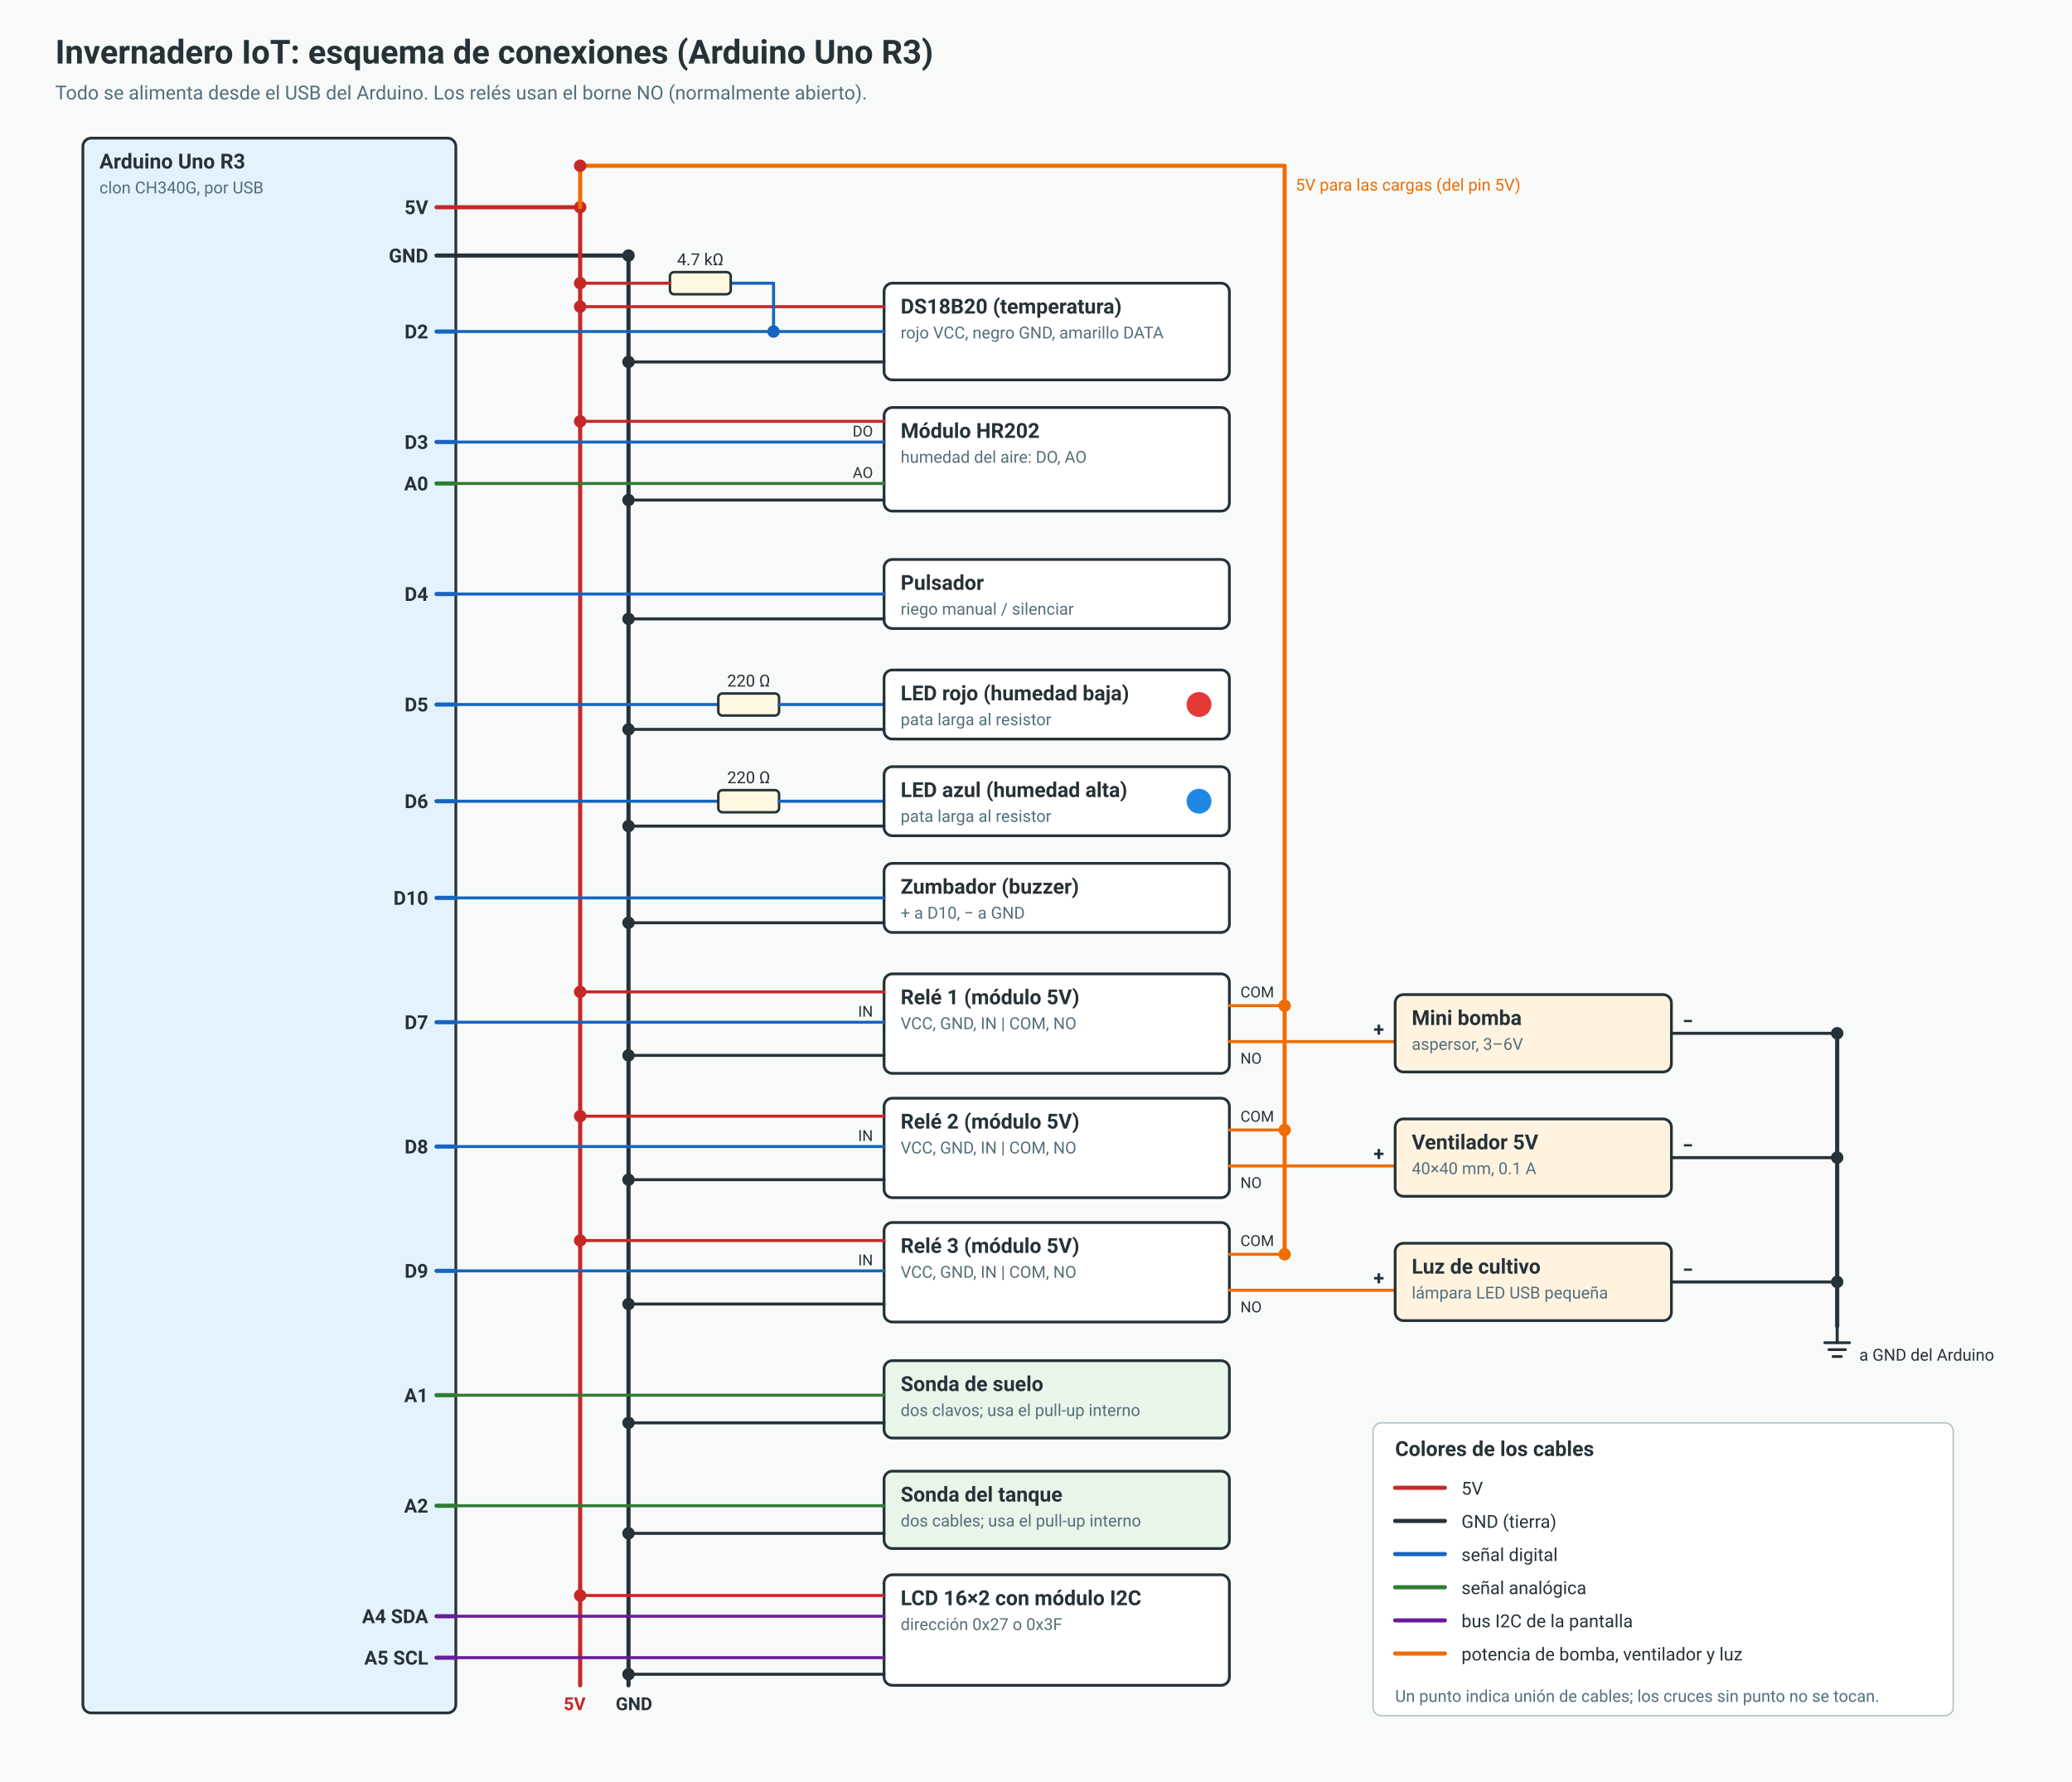
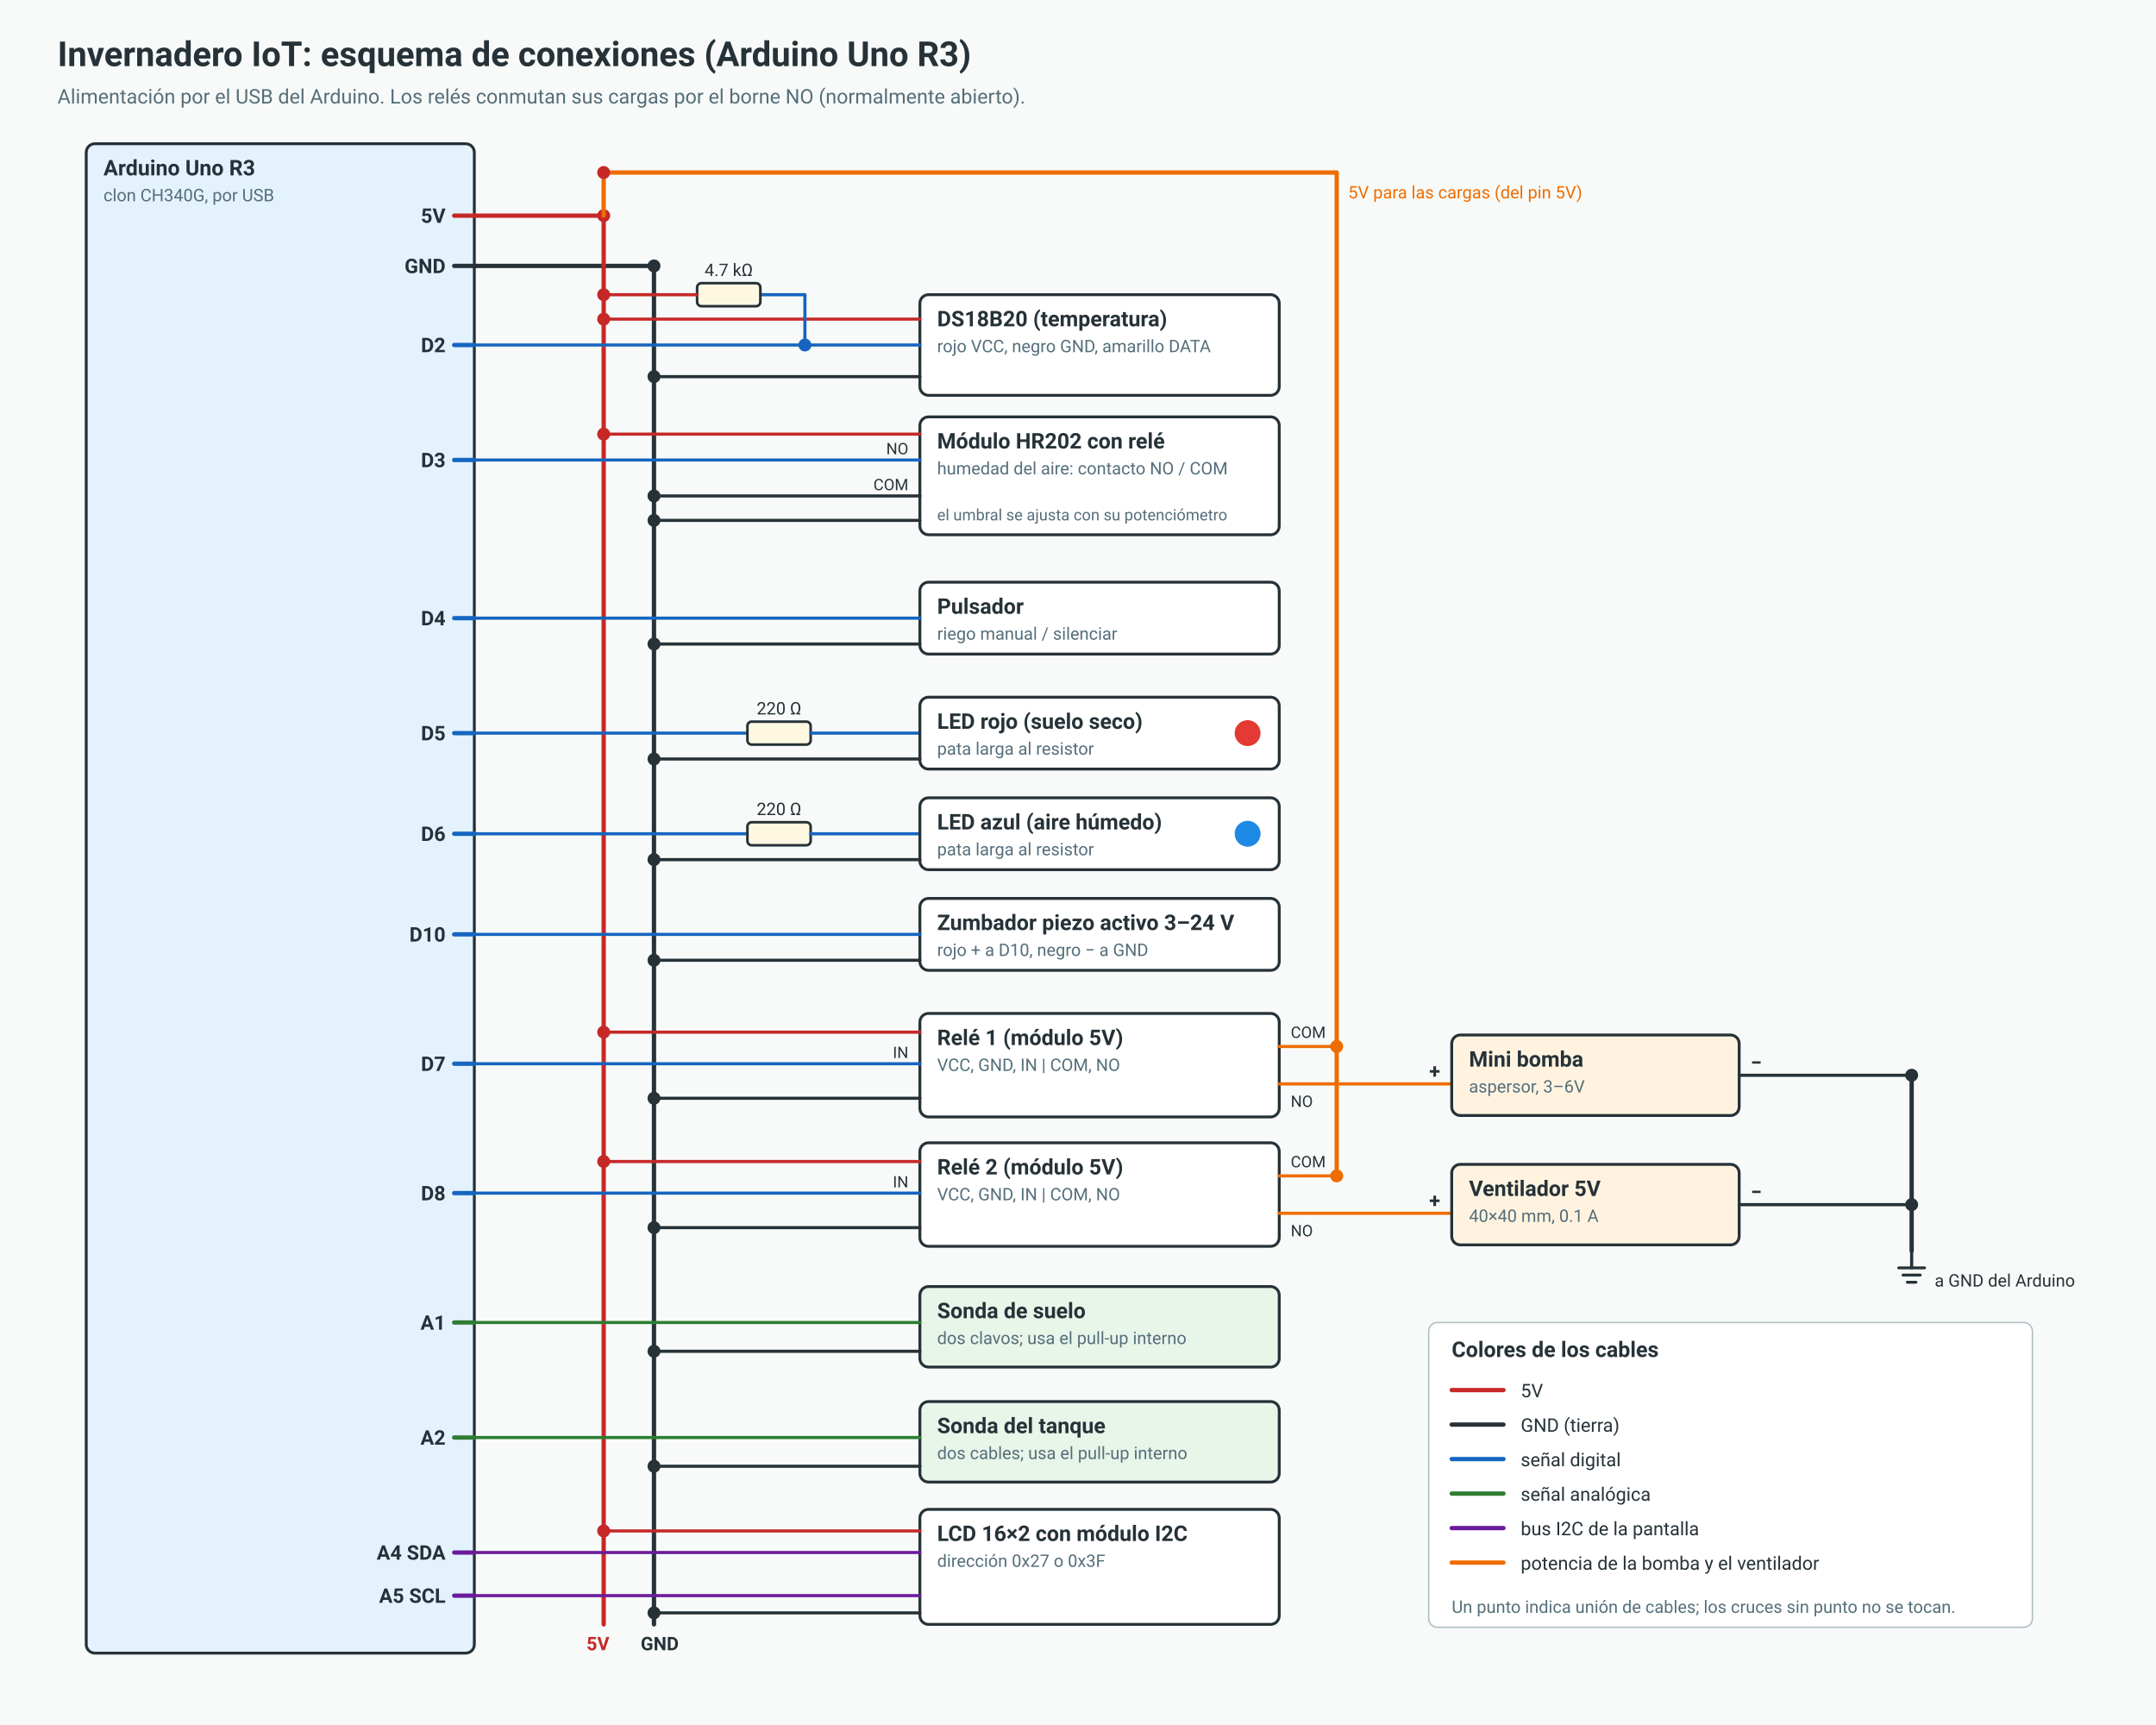
- <svg xmlns="http://www.w3.org/2000/svg" viewBox="0 0 1500 1290" width="1500" height="1290">
-   <rect width="1500" height="1290" fill="#F7FAF8" />
+ <svg xmlns="http://www.w3.org/2000/svg" viewBox="0 0 1500 1200" width="1500" height="1200">
+   <rect width="1500" height="1200" fill="#F7FAF8" />
  <text x="40" y="46" font-size="24" font-weight="700" text-anchor="start" fill="#263238" font-family="Segoe UI, Roboto, Arial, sans-serif">Invernadero IoT: esquema de conexiones (Arduino Uno R3)</text>
-   <text x="40" y="72" font-size="14" font-weight="normal" text-anchor="start" fill="#546E7A" font-family="Segoe UI, Roboto, Arial, sans-serif">Todo se alimenta desde el USB del Arduino. Los relés usan el borne NO (normalmente abierto).</text>
-   <rect x="60" y="100" width="270" height="1140" rx="6" fill="#E3F2FD" stroke="#263238" stroke-width="2" />
+   <text x="40" y="72" font-size="14" font-weight="normal" text-anchor="start" fill="#546E7A" font-family="Segoe UI, Roboto, Arial, sans-serif">Alimentación por el USB del Arduino. Los relés conmutan sus cargas por el borne NO (normalmente abierto).</text>
+   <rect x="60" y="100" width="270" height="1050" rx="6" fill="#E3F2FD" stroke="#263238" stroke-width="2" />
  <text x="72" y="122" font-size="15" font-weight="600" text-anchor="start" fill="#263238" font-family="Segoe UI, Roboto, Arial, sans-serif">Arduino Uno R3</text>
  <text x="72" y="140" font-size="12" font-weight="normal" text-anchor="start" fill="#546E7A" font-family="Segoe UI, Roboto, Arial, sans-serif">clon CH340G, por USB</text>
  <line x1="316" y1="150" x2="330" y2="150" stroke="#C62828" stroke-width="3" stroke-linecap="round" />
  <text x="310" y="155" font-size="14" font-weight="600" text-anchor="end" fill="#263238" font-family="Segoe UI, Roboto, Arial, sans-serif">5V</text>
  <line x1="316" y1="185" x2="330" y2="185" stroke="#263238" stroke-width="3" stroke-linecap="round" />
  <text x="310" y="190" font-size="14" font-weight="600" text-anchor="end" fill="#263238" font-family="Segoe UI, Roboto, Arial, sans-serif">GND</text>
  <line x1="316" y1="240" x2="330" y2="240" stroke="#1565C0" stroke-width="3" stroke-linecap="round" />
  <text x="310" y="245" font-size="14" font-weight="600" text-anchor="end" fill="#263238" font-family="Segoe UI, Roboto, Arial, sans-serif">D2</text>
  <line x1="316" y1="320" x2="330" y2="320" stroke="#1565C0" stroke-width="3" stroke-linecap="round" />
  <text x="310" y="325" font-size="14" font-weight="600" text-anchor="end" fill="#263238" font-family="Segoe UI, Roboto, Arial, sans-serif">D3</text>
-   <line x1="316" y1="350" x2="330" y2="350" stroke="#2E7D32" stroke-width="3" stroke-linecap="round" />
-   <text x="310" y="355" font-size="14" font-weight="600" text-anchor="end" fill="#263238" font-family="Segoe UI, Roboto, Arial, sans-serif">A0</text>
  <line x1="316" y1="430" x2="330" y2="430" stroke="#1565C0" stroke-width="3" stroke-linecap="round" />
  <text x="310" y="435" font-size="14" font-weight="600" text-anchor="end" fill="#263238" font-family="Segoe UI, Roboto, Arial, sans-serif">D4</text>
  <line x1="316" y1="510" x2="330" y2="510" stroke="#1565C0" stroke-width="3" stroke-linecap="round" />
  <text x="310" y="515" font-size="14" font-weight="600" text-anchor="end" fill="#263238" font-family="Segoe UI, Roboto, Arial, sans-serif">D5</text>
  <line x1="316" y1="580" x2="330" y2="580" stroke="#1565C0" stroke-width="3" stroke-linecap="round" />
  <text x="310" y="585" font-size="14" font-weight="600" text-anchor="end" fill="#263238" font-family="Segoe UI, Roboto, Arial, sans-serif">D6</text>
  <line x1="316" y1="650" x2="330" y2="650" stroke="#1565C0" stroke-width="3" stroke-linecap="round" />
  <text x="310" y="655" font-size="14" font-weight="600" text-anchor="end" fill="#263238" font-family="Segoe UI, Roboto, Arial, sans-serif">D10</text>
  <line x1="316" y1="740" x2="330" y2="740" stroke="#1565C0" stroke-width="3" stroke-linecap="round" />
  <text x="310" y="745" font-size="14" font-weight="600" text-anchor="end" fill="#263238" font-family="Segoe UI, Roboto, Arial, sans-serif">D7</text>
  <line x1="316" y1="830" x2="330" y2="830" stroke="#1565C0" stroke-width="3" stroke-linecap="round" />
  <text x="310" y="835" font-size="14" font-weight="600" text-anchor="end" fill="#263238" font-family="Segoe UI, Roboto, Arial, sans-serif">D8</text>
-   <line x1="316" y1="920" x2="330" y2="920" stroke="#1565C0" stroke-width="3" stroke-linecap="round" />
-   <text x="310" y="925" font-size="14" font-weight="600" text-anchor="end" fill="#263238" font-family="Segoe UI, Roboto, Arial, sans-serif">D9</text>
-   <line x1="316" y1="1010" x2="330" y2="1010" stroke="#2E7D32" stroke-width="3" stroke-linecap="round" />
-   <text x="310" y="1015" font-size="14" font-weight="600" text-anchor="end" fill="#263238" font-family="Segoe UI, Roboto, Arial, sans-serif">A1</text>
-   <line x1="316" y1="1090" x2="330" y2="1090" stroke="#2E7D32" stroke-width="3" stroke-linecap="round" />
-   <text x="310" y="1095" font-size="14" font-weight="600" text-anchor="end" fill="#263238" font-family="Segoe UI, Roboto, Arial, sans-serif">A2</text>
-   <line x1="316" y1="1170" x2="330" y2="1170" stroke="#6A1B9A" stroke-width="3" stroke-linecap="round" />
-   <text x="310" y="1175" font-size="14" font-weight="600" text-anchor="end" fill="#263238" font-family="Segoe UI, Roboto, Arial, sans-serif">A4 SDA</text>
-   <line x1="316" y1="1200" x2="330" y2="1200" stroke="#6A1B9A" stroke-width="3" stroke-linecap="round" />
-   <text x="310" y="1205" font-size="14" font-weight="600" text-anchor="end" fill="#263238" font-family="Segoe UI, Roboto, Arial, sans-serif">A5 SCL</text>
+   <line x1="316" y1="920" x2="330" y2="920" stroke="#2E7D32" stroke-width="3" stroke-linecap="round" />
+   <text x="310" y="925" font-size="14" font-weight="600" text-anchor="end" fill="#263238" font-family="Segoe UI, Roboto, Arial, sans-serif">A1</text>
+   <line x1="316" y1="1000" x2="330" y2="1000" stroke="#2E7D32" stroke-width="3" stroke-linecap="round" />
+   <text x="310" y="1005" font-size="14" font-weight="600" text-anchor="end" fill="#263238" font-family="Segoe UI, Roboto, Arial, sans-serif">A2</text>
+   <line x1="316" y1="1080" x2="330" y2="1080" stroke="#6A1B9A" stroke-width="3" stroke-linecap="round" />
+   <text x="310" y="1085" font-size="14" font-weight="600" text-anchor="end" fill="#263238" font-family="Segoe UI, Roboto, Arial, sans-serif">A4 SDA</text>
+   <line x1="316" y1="1110" x2="330" y2="1110" stroke="#6A1B9A" stroke-width="3" stroke-linecap="round" />
+   <text x="310" y="1115" font-size="14" font-weight="600" text-anchor="end" fill="#263238" font-family="Segoe UI, Roboto, Arial, sans-serif">A5 SCL</text>
  <line x1="330" y1="150" x2="420" y2="150" stroke="#C62828" stroke-width="3" stroke-linecap="round" />
  <circle cx="420" cy="150" r="4.5" fill="#C62828" />
  <line x1="330" y1="185" x2="455" y2="185" stroke="#263238" stroke-width="3" stroke-linecap="round" />
  <circle cx="455" cy="185" r="4.5" fill="#263238" />
-   <line x1="420" y1="150" x2="420" y2="1220" stroke="#C62828" stroke-width="3" stroke-linecap="round" />
-   <line x1="455" y1="185" x2="455" y2="1220" stroke="#263238" stroke-width="3" stroke-linecap="round" />
-   <text x="416" y="1238" font-size="13" font-weight="600" text-anchor="middle" fill="#C62828" font-family="Segoe UI, Roboto, Arial, sans-serif">5V</text>
-   <text x="459" y="1238" font-size="13" font-weight="600" text-anchor="middle" fill="#263238" font-family="Segoe UI, Roboto, Arial, sans-serif">GND</text>
+   <line x1="420" y1="150" x2="420" y2="1130" stroke="#C62828" stroke-width="3" stroke-linecap="round" />
+   <line x1="455" y1="185" x2="455" y2="1130" stroke="#263238" stroke-width="3" stroke-linecap="round" />
+   <text x="416" y="1148" font-size="13" font-weight="600" text-anchor="middle" fill="#C62828" font-family="Segoe UI, Roboto, Arial, sans-serif">5V</text>
+   <text x="459" y="1148" font-size="13" font-weight="600" text-anchor="middle" fill="#263238" font-family="Segoe UI, Roboto, Arial, sans-serif">GND</text>
  <rect x="640" y="205" width="250" height="70" rx="6" fill="#FFFFFF" stroke="#263238" stroke-width="2" />
  <text x="652" y="227" font-size="15" font-weight="600" text-anchor="start" fill="#263238" font-family="Segoe UI, Roboto, Arial, sans-serif">DS18B20 (temperatura)</text>
  <text x="652" y="245" font-size="12" font-weight="normal" text-anchor="start" fill="#546E7A" font-family="Segoe UI, Roboto, Arial, sans-serif">rojo VCC, negro GND, amarillo DATA</text>
  <line x1="420" y1="222" x2="640" y2="222" stroke="#C62828" stroke-width="2.2" stroke-linecap="round" />
  <circle cx="420" cy="222" r="4.5" fill="#C62828" />
  <line x1="455" y1="262" x2="640" y2="262" stroke="#263238" stroke-width="2.2" stroke-linecap="round" />
  <circle cx="455" cy="262" r="4.5" fill="#263238" />
  <line x1="330" y1="240" x2="640" y2="240" stroke="#1565C0" stroke-width="2.2" stroke-linecap="round" />
  <circle cx="560" cy="240" r="4.5" fill="#1565C0" />
  <path d="M560 240 L560 205 L530 205" fill="none" stroke="#1565C0" stroke-width="2.2" stroke-linejoin="round" stroke-linecap="round" />
  <rect x="485" y="197" width="44" height="16" rx="3" fill="#FFF8E1" stroke="#263238" stroke-width="1.8" />
  <text x="507" y="192" font-size="12" font-weight="normal" text-anchor="middle" fill="#263238" font-family="Segoe UI, Roboto, Arial, sans-serif">4.7 kΩ</text>
  <path d="M485 205 L420 205" fill="none" stroke="#C62828" stroke-width="2.2" stroke-linejoin="round" stroke-linecap="round" />
  <circle cx="420" cy="205" r="4.5" fill="#C62828" />
-   <rect x="640" y="295" width="250" height="75" rx="6" fill="#FFFFFF" stroke="#263238" stroke-width="2" />
-   <text x="652" y="317" font-size="15" font-weight="600" text-anchor="start" fill="#263238" font-family="Segoe UI, Roboto, Arial, sans-serif">Módulo HR202</text>
-   <text x="652" y="335" font-size="12" font-weight="normal" text-anchor="start" fill="#546E7A" font-family="Segoe UI, Roboto, Arial, sans-serif">humedad del aire: DO, AO</text>
-   <line x1="420" y1="305" x2="640" y2="305" stroke="#C62828" stroke-width="2.2" stroke-linecap="round" />
-   <circle cx="420" cy="305" r="4.5" fill="#C62828" />
+   <rect x="640" y="290" width="250" height="82" rx="6" fill="#FFFFFF" stroke="#263238" stroke-width="2" />
+   <text x="652" y="312" font-size="15" font-weight="600" text-anchor="start" fill="#263238" font-family="Segoe UI, Roboto, Arial, sans-serif">Módulo HR202 con relé</text>
+   <text x="652" y="330" font-size="12" font-weight="normal" text-anchor="start" fill="#546E7A" font-family="Segoe UI, Roboto, Arial, sans-serif">humedad del aire: contacto NO / COM</text>
+   <line x1="420" y1="302" x2="640" y2="302" stroke="#C62828" stroke-width="2.2" stroke-linecap="round" />
+   <circle cx="420" cy="302" r="4.5" fill="#C62828" />
  <line x1="455" y1="362" x2="640" y2="362" stroke="#263238" stroke-width="2.2" stroke-linecap="round" />
  <circle cx="455" cy="362" r="4.5" fill="#263238" />
  <line x1="330" y1="320" x2="640" y2="320" stroke="#1565C0" stroke-width="2.2" stroke-linecap="round" />
-   <line x1="330" y1="350" x2="640" y2="350" stroke="#2E7D32" stroke-width="2.2" stroke-linecap="round" />
-   <text x="632" y="316" font-size="11" font-weight="normal" text-anchor="end" fill="#263238" font-family="Segoe UI, Roboto, Arial, sans-serif">DO</text>
-   <text x="632" y="346" font-size="11" font-weight="normal" text-anchor="end" fill="#263238" font-family="Segoe UI, Roboto, Arial, sans-serif">AO</text>
+   <text x="632" y="316" font-size="11" font-weight="normal" text-anchor="end" fill="#263238" font-family="Segoe UI, Roboto, Arial, sans-serif">NO</text>
+   <line x1="455" y1="345" x2="640" y2="345" stroke="#263238" stroke-width="2.2" stroke-linecap="round" />
+   <circle cx="455" cy="345" r="4.5" fill="#263238" />
+   <text x="632" y="341" font-size="11" font-weight="normal" text-anchor="end" fill="#263238" font-family="Segoe UI, Roboto, Arial, sans-serif">COM</text>
+   <text x="652" y="362" font-size="11" font-weight="normal" text-anchor="start" fill="#546E7A" font-family="Segoe UI, Roboto, Arial, sans-serif">el umbral se ajusta con su potenciómetro</text>
  <rect x="640" y="405" width="250" height="50" rx="6" fill="#FFFFFF" stroke="#263238" stroke-width="2" />
  <text x="652" y="427" font-size="15" font-weight="600" text-anchor="start" fill="#263238" font-family="Segoe UI, Roboto, Arial, sans-serif">Pulsador</text>
  <text x="652" y="445" font-size="12" font-weight="normal" text-anchor="start" fill="#546E7A" font-family="Segoe UI, Roboto, Arial, sans-serif">riego manual / silenciar</text>
  <line x1="330" y1="430" x2="640" y2="430" stroke="#1565C0" stroke-width="2.2" stroke-linecap="round" />
  <line x1="455" y1="448" x2="640" y2="448" stroke="#263238" stroke-width="2.2" stroke-linecap="round" />
  <circle cx="455" cy="448" r="4.5" fill="#263238" />
  <line x1="330" y1="510" x2="520" y2="510" stroke="#1565C0" stroke-width="2.2" stroke-linecap="round" />
  <rect x="520" y="502" width="44" height="16" rx="3" fill="#FFF8E1" stroke="#263238" stroke-width="1.8" />
  <text x="542" y="497" font-size="12" font-weight="normal" text-anchor="middle" fill="#263238" font-family="Segoe UI, Roboto, Arial, sans-serif">220 Ω</text>
  <line x1="564" y1="510" x2="640" y2="510" stroke="#1565C0" stroke-width="2.2" stroke-linecap="round" />
  <rect x="640" y="485" width="250" height="50" rx="6" fill="#FFFFFF" stroke="#263238" stroke-width="2" />
-   <text x="652" y="507" font-size="15" font-weight="600" text-anchor="start" fill="#263238" font-family="Segoe UI, Roboto, Arial, sans-serif">LED rojo (humedad baja)</text>
+   <text x="652" y="507" font-size="15" font-weight="600" text-anchor="start" fill="#263238" font-family="Segoe UI, Roboto, Arial, sans-serif">LED rojo (suelo seco)</text>
  <text x="652" y="525" font-size="12" font-weight="normal" text-anchor="start" fill="#546E7A" font-family="Segoe UI, Roboto, Arial, sans-serif">pata larga al resistor</text>
  <circle cx="868" cy="510" r="9" fill="#E53935" />
  <line x1="455" y1="528" x2="640" y2="528" stroke="#263238" stroke-width="2.2" stroke-linecap="round" />
  <circle cx="455" cy="528" r="4.5" fill="#263238" />
  <line x1="330" y1="580" x2="520" y2="580" stroke="#1565C0" stroke-width="2.2" stroke-linecap="round" />
  <rect x="520" y="572" width="44" height="16" rx="3" fill="#FFF8E1" stroke="#263238" stroke-width="1.8" />
  <text x="542" y="567" font-size="12" font-weight="normal" text-anchor="middle" fill="#263238" font-family="Segoe UI, Roboto, Arial, sans-serif">220 Ω</text>
  <line x1="564" y1="580" x2="640" y2="580" stroke="#1565C0" stroke-width="2.2" stroke-linecap="round" />
  <rect x="640" y="555" width="250" height="50" rx="6" fill="#FFFFFF" stroke="#263238" stroke-width="2" />
-   <text x="652" y="577" font-size="15" font-weight="600" text-anchor="start" fill="#263238" font-family="Segoe UI, Roboto, Arial, sans-serif">LED azul (humedad alta)</text>
+   <text x="652" y="577" font-size="15" font-weight="600" text-anchor="start" fill="#263238" font-family="Segoe UI, Roboto, Arial, sans-serif">LED azul (aire húmedo)</text>
  <text x="652" y="595" font-size="12" font-weight="normal" text-anchor="start" fill="#546E7A" font-family="Segoe UI, Roboto, Arial, sans-serif">pata larga al resistor</text>
  <circle cx="868" cy="580" r="9" fill="#1E88E5" />
  <line x1="455" y1="598" x2="640" y2="598" stroke="#263238" stroke-width="2.2" stroke-linecap="round" />
  <circle cx="455" cy="598" r="4.5" fill="#263238" />
  <rect x="640" y="625" width="250" height="50" rx="6" fill="#FFFFFF" stroke="#263238" stroke-width="2" />
-   <text x="652" y="647" font-size="15" font-weight="600" text-anchor="start" fill="#263238" font-family="Segoe UI, Roboto, Arial, sans-serif">Zumbador (buzzer)</text>
-   <text x="652" y="665" font-size="12" font-weight="normal" text-anchor="start" fill="#546E7A" font-family="Segoe UI, Roboto, Arial, sans-serif">+ a D10, − a GND</text>
+   <text x="652" y="647" font-size="15" font-weight="600" text-anchor="start" fill="#263238" font-family="Segoe UI, Roboto, Arial, sans-serif">Zumbador piezo activo 3–24 V</text>
+   <text x="652" y="665" font-size="12" font-weight="normal" text-anchor="start" fill="#546E7A" font-family="Segoe UI, Roboto, Arial, sans-serif">rojo + a D10, negro − a GND</text>
  <line x1="330" y1="650" x2="640" y2="650" stroke="#1565C0" stroke-width="2.2" stroke-linecap="round" />
  <line x1="455" y1="668" x2="640" y2="668" stroke="#263238" stroke-width="2.2" stroke-linecap="round" />
  <circle cx="455" cy="668" r="4.5" fill="#263238" />
  <rect x="640" y="705" width="250" height="72" rx="6" fill="#FFFFFF" stroke="#263238" stroke-width="2" />
  <text x="652" y="727" font-size="15" font-weight="600" text-anchor="start" fill="#263238" font-family="Segoe UI, Roboto, Arial, sans-serif">Relé 1 (módulo 5V)</text>
  <text x="652" y="745" font-size="12" font-weight="normal" text-anchor="start" fill="#546E7A" font-family="Segoe UI, Roboto, Arial, sans-serif">VCC, GND, IN  |  COM, NO</text>
  <line x1="420" y1="718" x2="640" y2="718" stroke="#C62828" stroke-width="2.2" stroke-linecap="round" />
  <circle cx="420" cy="718" r="4.5" fill="#C62828" />
  <line x1="455" y1="764" x2="640" y2="764" stroke="#263238" stroke-width="2.2" stroke-linecap="round" />
  <circle cx="455" cy="764" r="4.5" fill="#263238" />
  <line x1="330" y1="740" x2="640" y2="740" stroke="#1565C0" stroke-width="2.2" stroke-linecap="round" />
  <text x="632" y="736" font-size="11" font-weight="normal" text-anchor="end" fill="#263238" font-family="Segoe UI, Roboto, Arial, sans-serif">IN</text>
  <line x1="890" y1="728" x2="930" y2="728" stroke="#EF6C00" stroke-width="2.2" stroke-linecap="round" />
  <text x="898" y="722" font-size="11" font-weight="normal" text-anchor="start" fill="#263238" font-family="Segoe UI, Roboto, Arial, sans-serif">COM</text>
  <circle cx="930" cy="728" r="4.5" fill="#EF6C00" />
  <line x1="890" y1="754" x2="1010" y2="754" stroke="#EF6C00" stroke-width="2.2" stroke-linecap="round" />
  <text x="898" y="770" font-size="11" font-weight="normal" text-anchor="start" fill="#263238" font-family="Segoe UI, Roboto, Arial, sans-serif">NO</text>
  <rect x="1010" y="720" width="200" height="56" rx="6" fill="#FFF3E0" stroke="#263238" stroke-width="2" />
  <text x="1022" y="742" font-size="15" font-weight="600" text-anchor="start" fill="#263238" font-family="Segoe UI, Roboto, Arial, sans-serif">Mini bomba</text>
  <text x="1022" y="760" font-size="12" font-weight="normal" text-anchor="start" fill="#546E7A" font-family="Segoe UI, Roboto, Arial, sans-serif">aspersor, 3–6V</text>
  <text x="1002" y="750" font-size="14" font-weight="700" text-anchor="end" fill="#263238" font-family="Segoe UI, Roboto, Arial, sans-serif">+</text>
  <line x1="1210" y1="748" x2="1330" y2="748" stroke="#263238" stroke-width="2.2" stroke-linecap="round" />
  <text x="1218" y="744" font-size="14" font-weight="700" text-anchor="start" fill="#263238" font-family="Segoe UI, Roboto, Arial, sans-serif">−</text>
  <circle cx="1330" cy="748" r="4.5" fill="#263238" />
  <rect x="640" y="795" width="250" height="72" rx="6" fill="#FFFFFF" stroke="#263238" stroke-width="2" />
  <text x="652" y="817" font-size="15" font-weight="600" text-anchor="start" fill="#263238" font-family="Segoe UI, Roboto, Arial, sans-serif">Relé 2 (módulo 5V)</text>
  <text x="652" y="835" font-size="12" font-weight="normal" text-anchor="start" fill="#546E7A" font-family="Segoe UI, Roboto, Arial, sans-serif">VCC, GND, IN  |  COM, NO</text>
  <line x1="420" y1="808" x2="640" y2="808" stroke="#C62828" stroke-width="2.2" stroke-linecap="round" />
  <circle cx="420" cy="808" r="4.5" fill="#C62828" />
  <line x1="455" y1="854" x2="640" y2="854" stroke="#263238" stroke-width="2.2" stroke-linecap="round" />
  <circle cx="455" cy="854" r="4.5" fill="#263238" />
  <line x1="330" y1="830" x2="640" y2="830" stroke="#1565C0" stroke-width="2.2" stroke-linecap="round" />
  <text x="632" y="826" font-size="11" font-weight="normal" text-anchor="end" fill="#263238" font-family="Segoe UI, Roboto, Arial, sans-serif">IN</text>
  <line x1="890" y1="818" x2="930" y2="818" stroke="#EF6C00" stroke-width="2.2" stroke-linecap="round" />
  <text x="898" y="812" font-size="11" font-weight="normal" text-anchor="start" fill="#263238" font-family="Segoe UI, Roboto, Arial, sans-serif">COM</text>
  <circle cx="930" cy="818" r="4.5" fill="#EF6C00" />
  <line x1="890" y1="844" x2="1010" y2="844" stroke="#EF6C00" stroke-width="2.2" stroke-linecap="round" />
  <text x="898" y="860" font-size="11" font-weight="normal" text-anchor="start" fill="#263238" font-family="Segoe UI, Roboto, Arial, sans-serif">NO</text>
  <rect x="1010" y="810" width="200" height="56" rx="6" fill="#FFF3E0" stroke="#263238" stroke-width="2" />
  <text x="1022" y="832" font-size="15" font-weight="600" text-anchor="start" fill="#263238" font-family="Segoe UI, Roboto, Arial, sans-serif">Ventilador 5V</text>
  <text x="1022" y="850" font-size="12" font-weight="normal" text-anchor="start" fill="#546E7A" font-family="Segoe UI, Roboto, Arial, sans-serif">40×40 mm, 0.1 A</text>
  <text x="1002" y="840" font-size="14" font-weight="700" text-anchor="end" fill="#263238" font-family="Segoe UI, Roboto, Arial, sans-serif">+</text>
  <line x1="1210" y1="838" x2="1330" y2="838" stroke="#263238" stroke-width="2.2" stroke-linecap="round" />
  <text x="1218" y="834" font-size="14" font-weight="700" text-anchor="start" fill="#263238" font-family="Segoe UI, Roboto, Arial, sans-serif">−</text>
  <circle cx="1330" cy="838" r="4.5" fill="#263238" />
-   <rect x="640" y="885" width="250" height="72" rx="6" fill="#FFFFFF" stroke="#263238" stroke-width="2" />
-   <text x="652" y="907" font-size="15" font-weight="600" text-anchor="start" fill="#263238" font-family="Segoe UI, Roboto, Arial, sans-serif">Relé 3 (módulo 5V)</text>
-   <text x="652" y="925" font-size="12" font-weight="normal" text-anchor="start" fill="#546E7A" font-family="Segoe UI, Roboto, Arial, sans-serif">VCC, GND, IN  |  COM, NO</text>
-   <line x1="420" y1="898" x2="640" y2="898" stroke="#C62828" stroke-width="2.2" stroke-linecap="round" />
-   <circle cx="420" cy="898" r="4.5" fill="#C62828" />
-   <line x1="455" y1="944" x2="640" y2="944" stroke="#263238" stroke-width="2.2" stroke-linecap="round" />
-   <circle cx="455" cy="944" r="4.5" fill="#263238" />
-   <line x1="330" y1="920" x2="640" y2="920" stroke="#1565C0" stroke-width="2.2" stroke-linecap="round" />
-   <text x="632" y="916" font-size="11" font-weight="normal" text-anchor="end" fill="#263238" font-family="Segoe UI, Roboto, Arial, sans-serif">IN</text>
-   <line x1="890" y1="908" x2="930" y2="908" stroke="#EF6C00" stroke-width="2.2" stroke-linecap="round" />
-   <text x="898" y="902" font-size="11" font-weight="normal" text-anchor="start" fill="#263238" font-family="Segoe UI, Roboto, Arial, sans-serif">COM</text>
-   <circle cx="930" cy="908" r="4.5" fill="#EF6C00" />
-   <line x1="890" y1="934" x2="1010" y2="934" stroke="#EF6C00" stroke-width="2.2" stroke-linecap="round" />
-   <text x="898" y="950" font-size="11" font-weight="normal" text-anchor="start" fill="#263238" font-family="Segoe UI, Roboto, Arial, sans-serif">NO</text>
-   <rect x="1010" y="900" width="200" height="56" rx="6" fill="#FFF3E0" stroke="#263238" stroke-width="2" />
-   <text x="1022" y="922" font-size="15" font-weight="600" text-anchor="start" fill="#263238" font-family="Segoe UI, Roboto, Arial, sans-serif">Luz de cultivo</text>
-   <text x="1022" y="940" font-size="12" font-weight="normal" text-anchor="start" fill="#546E7A" font-family="Segoe UI, Roboto, Arial, sans-serif">lámpara LED USB pequeña</text>
-   <text x="1002" y="930" font-size="14" font-weight="700" text-anchor="end" fill="#263238" font-family="Segoe UI, Roboto, Arial, sans-serif">+</text>
-   <line x1="1210" y1="928" x2="1330" y2="928" stroke="#263238" stroke-width="2.2" stroke-linecap="round" />
-   <text x="1218" y="924" font-size="14" font-weight="700" text-anchor="start" fill="#263238" font-family="Segoe UI, Roboto, Arial, sans-serif">−</text>
-   <circle cx="1330" cy="928" r="4.5" fill="#263238" />
-   <path d="M420 150 L420 120 L930 120 L930 908" fill="none" stroke="#EF6C00" stroke-width="3" stroke-linejoin="round" stroke-linecap="round" />
+   <path d="M420 150 L420 120 L930 120 L930 818" fill="none" stroke="#EF6C00" stroke-width="3" stroke-linejoin="round" stroke-linecap="round" />
  <circle cx="420" cy="120" r="4.5" fill="#C62828" />
-   <line x1="1330" y1="748" x2="1330" y2="960" stroke="#263238" stroke-width="3" stroke-linecap="round" />
-   <line x1="1330" y1="960" x2="1330" y2="972" stroke="#263238" stroke-width="2.2" stroke-linecap="round" />
-   <line x1="1321.0" y1="972" x2="1339.0" y2="972" stroke="#263238" stroke-width="2" stroke-linecap="round" />
-   <line x1="1324.0" y1="977" x2="1336.0" y2="977" stroke="#263238" stroke-width="2" stroke-linecap="round" />
-   <line x1="1327.0" y1="982" x2="1333.0" y2="982" stroke="#263238" stroke-width="2" stroke-linecap="round" />
-   <text x="1346" y="985" font-size="12" font-weight="normal" text-anchor="start" fill="#263238" font-family="Segoe UI, Roboto, Arial, sans-serif">a GND del Arduino</text>
+   <line x1="1330" y1="748" x2="1330" y2="870" stroke="#263238" stroke-width="3" stroke-linecap="round" />
+   <line x1="1330" y1="870" x2="1330" y2="882" stroke="#263238" stroke-width="2.2" stroke-linecap="round" />
+   <line x1="1321.0" y1="882" x2="1339.0" y2="882" stroke="#263238" stroke-width="2" stroke-linecap="round" />
+   <line x1="1324.0" y1="887" x2="1336.0" y2="887" stroke="#263238" stroke-width="2" stroke-linecap="round" />
+   <line x1="1327.0" y1="892" x2="1333.0" y2="892" stroke="#263238" stroke-width="2" stroke-linecap="round" />
+   <text x="1346" y="895" font-size="12" font-weight="normal" text-anchor="start" fill="#263238" font-family="Segoe UI, Roboto, Arial, sans-serif">a GND del Arduino</text>
  <text x="938" y="138" font-size="12" font-weight="normal" text-anchor="start" fill="#EF6C00" font-family="Segoe UI, Roboto, Arial, sans-serif">5V para las cargas (del pin 5V)</text>
-   <rect x="640" y="985" width="250" height="56" rx="6" fill="#E8F5E9" stroke="#263238" stroke-width="2" />
-   <text x="652" y="1007" font-size="15" font-weight="600" text-anchor="start" fill="#263238" font-family="Segoe UI, Roboto, Arial, sans-serif">Sonda de suelo</text>
-   <text x="652" y="1025" font-size="12" font-weight="normal" text-anchor="start" fill="#546E7A" font-family="Segoe UI, Roboto, Arial, sans-serif">dos clavos; usa el pull-up interno</text>
-   <line x1="330" y1="1010" x2="640" y2="1010" stroke="#2E7D32" stroke-width="2.2" stroke-linecap="round" />
-   <line x1="455" y1="1030" x2="640" y2="1030" stroke="#263238" stroke-width="2.2" stroke-linecap="round" />
-   <circle cx="455" cy="1030" r="4.5" fill="#263238" />
-   <rect x="640" y="1065" width="250" height="56" rx="6" fill="#E8F5E9" stroke="#263238" stroke-width="2" />
-   <text x="652" y="1087" font-size="15" font-weight="600" text-anchor="start" fill="#263238" font-family="Segoe UI, Roboto, Arial, sans-serif">Sonda del tanque</text>
-   <text x="652" y="1105" font-size="12" font-weight="normal" text-anchor="start" fill="#546E7A" font-family="Segoe UI, Roboto, Arial, sans-serif">dos cables; usa el pull-up interno</text>
-   <line x1="330" y1="1090" x2="640" y2="1090" stroke="#2E7D32" stroke-width="2.2" stroke-linecap="round" />
-   <line x1="455" y1="1110" x2="640" y2="1110" stroke="#263238" stroke-width="2.2" stroke-linecap="round" />
-   <circle cx="455" cy="1110" r="4.5" fill="#263238" />
-   <rect x="640" y="1140" width="250" height="80" rx="6" fill="#FFFFFF" stroke="#263238" stroke-width="2" />
-   <text x="652" y="1162" font-size="15" font-weight="600" text-anchor="start" fill="#263238" font-family="Segoe UI, Roboto, Arial, sans-serif">LCD 16×2 con módulo I2C</text>
-   <text x="652" y="1180" font-size="12" font-weight="normal" text-anchor="start" fill="#546E7A" font-family="Segoe UI, Roboto, Arial, sans-serif">dirección 0x27 o 0x3F</text>
-   <line x1="420" y1="1155" x2="640" y2="1155" stroke="#C62828" stroke-width="2.2" stroke-linecap="round" />
-   <circle cx="420" cy="1155" r="4.5" fill="#C62828" />
-   <line x1="455" y1="1212" x2="640" y2="1212" stroke="#263238" stroke-width="2.2" stroke-linecap="round" />
-   <circle cx="455" cy="1212" r="4.5" fill="#263238" />
-   <line x1="330" y1="1170" x2="640" y2="1170" stroke="#6A1B9A" stroke-width="2.2" stroke-linecap="round" />
-   <line x1="330" y1="1200" x2="640" y2="1200" stroke="#6A1B9A" stroke-width="2.2" stroke-linecap="round" />
-   <rect x="994" y="1030" width="420" height="212" rx="6" fill="#FFFFFF" stroke="#B0BEC5" />
-   <text x="1010" y="1054" font-size="15" font-weight="600" text-anchor="start" fill="#263238" font-family="Segoe UI, Roboto, Arial, sans-serif">Colores de los cables</text>
-   <line x1="1010" y1="1077" x2="1046" y2="1077" stroke="#C62828" stroke-width="3" stroke-linecap="round" />
-   <text x="1058" y="1082" font-size="13" font-weight="normal" text-anchor="start" fill="#263238" font-family="Segoe UI, Roboto, Arial, sans-serif">5V</text>
-   <line x1="1010" y1="1101" x2="1046" y2="1101" stroke="#263238" stroke-width="3" stroke-linecap="round" />
-   <text x="1058" y="1106" font-size="13" font-weight="normal" text-anchor="start" fill="#263238" font-family="Segoe UI, Roboto, Arial, sans-serif">GND (tierra)</text>
-   <line x1="1010" y1="1125" x2="1046" y2="1125" stroke="#1565C0" stroke-width="3" stroke-linecap="round" />
-   <text x="1058" y="1130" font-size="13" font-weight="normal" text-anchor="start" fill="#263238" font-family="Segoe UI, Roboto, Arial, sans-serif">señal digital</text>
-   <line x1="1010" y1="1149" x2="1046" y2="1149" stroke="#2E7D32" stroke-width="3" stroke-linecap="round" />
-   <text x="1058" y="1154" font-size="13" font-weight="normal" text-anchor="start" fill="#263238" font-family="Segoe UI, Roboto, Arial, sans-serif">señal analógica</text>
-   <line x1="1010" y1="1173" x2="1046" y2="1173" stroke="#6A1B9A" stroke-width="3" stroke-linecap="round" />
-   <text x="1058" y="1178" font-size="13" font-weight="normal" text-anchor="start" fill="#263238" font-family="Segoe UI, Roboto, Arial, sans-serif">bus I2C de la pantalla</text>
-   <line x1="1010" y1="1197" x2="1046" y2="1197" stroke="#EF6C00" stroke-width="3" stroke-linecap="round" />
-   <text x="1058" y="1202" font-size="13" font-weight="normal" text-anchor="start" fill="#263238" font-family="Segoe UI, Roboto, Arial, sans-serif">potencia de bomba, ventilador y luz</text>
-   <text x="1010" y="1232" font-size="12" font-weight="normal" text-anchor="start" fill="#546E7A" font-family="Segoe UI, Roboto, Arial, sans-serif">Un punto indica unión de cables; los cruces sin punto no se tocan.</text>
+   <rect x="640" y="895" width="250" height="56" rx="6" fill="#E8F5E9" stroke="#263238" stroke-width="2" />
+   <text x="652" y="917" font-size="15" font-weight="600" text-anchor="start" fill="#263238" font-family="Segoe UI, Roboto, Arial, sans-serif">Sonda de suelo</text>
+   <text x="652" y="935" font-size="12" font-weight="normal" text-anchor="start" fill="#546E7A" font-family="Segoe UI, Roboto, Arial, sans-serif">dos clavos; usa el pull-up interno</text>
+   <line x1="330" y1="920" x2="640" y2="920" stroke="#2E7D32" stroke-width="2.2" stroke-linecap="round" />
+   <line x1="455" y1="940" x2="640" y2="940" stroke="#263238" stroke-width="2.2" stroke-linecap="round" />
+   <circle cx="455" cy="940" r="4.5" fill="#263238" />
+   <rect x="640" y="975" width="250" height="56" rx="6" fill="#E8F5E9" stroke="#263238" stroke-width="2" />
+   <text x="652" y="997" font-size="15" font-weight="600" text-anchor="start" fill="#263238" font-family="Segoe UI, Roboto, Arial, sans-serif">Sonda del tanque</text>
+   <text x="652" y="1015" font-size="12" font-weight="normal" text-anchor="start" fill="#546E7A" font-family="Segoe UI, Roboto, Arial, sans-serif">dos cables; usa el pull-up interno</text>
+   <line x1="330" y1="1000" x2="640" y2="1000" stroke="#2E7D32" stroke-width="2.2" stroke-linecap="round" />
+   <line x1="455" y1="1020" x2="640" y2="1020" stroke="#263238" stroke-width="2.2" stroke-linecap="round" />
+   <circle cx="455" cy="1020" r="4.5" fill="#263238" />
+   <rect x="640" y="1050" width="250" height="80" rx="6" fill="#FFFFFF" stroke="#263238" stroke-width="2" />
+   <text x="652" y="1072" font-size="15" font-weight="600" text-anchor="start" fill="#263238" font-family="Segoe UI, Roboto, Arial, sans-serif">LCD 16×2 con módulo I2C</text>
+   <text x="652" y="1090" font-size="12" font-weight="normal" text-anchor="start" fill="#546E7A" font-family="Segoe UI, Roboto, Arial, sans-serif">dirección 0x27 o 0x3F</text>
+   <line x1="420" y1="1065" x2="640" y2="1065" stroke="#C62828" stroke-width="2.2" stroke-linecap="round" />
+   <circle cx="420" cy="1065" r="4.5" fill="#C62828" />
+   <line x1="455" y1="1122" x2="640" y2="1122" stroke="#263238" stroke-width="2.2" stroke-linecap="round" />
+   <circle cx="455" cy="1122" r="4.5" fill="#263238" />
+   <line x1="330" y1="1080" x2="640" y2="1080" stroke="#6A1B9A" stroke-width="2.2" stroke-linecap="round" />
+   <line x1="330" y1="1110" x2="640" y2="1110" stroke="#6A1B9A" stroke-width="2.2" stroke-linecap="round" />
+   <rect x="994" y="920" width="420" height="212" rx="6" fill="#FFFFFF" stroke="#B0BEC5" />
+   <text x="1010" y="944" font-size="15" font-weight="600" text-anchor="start" fill="#263238" font-family="Segoe UI, Roboto, Arial, sans-serif">Colores de los cables</text>
+   <line x1="1010" y1="967" x2="1046" y2="967" stroke="#C62828" stroke-width="3" stroke-linecap="round" />
+   <text x="1058" y="972" font-size="13" font-weight="normal" text-anchor="start" fill="#263238" font-family="Segoe UI, Roboto, Arial, sans-serif">5V</text>
+   <line x1="1010" y1="991" x2="1046" y2="991" stroke="#263238" stroke-width="3" stroke-linecap="round" />
+   <text x="1058" y="996" font-size="13" font-weight="normal" text-anchor="start" fill="#263238" font-family="Segoe UI, Roboto, Arial, sans-serif">GND (tierra)</text>
+   <line x1="1010" y1="1015" x2="1046" y2="1015" stroke="#1565C0" stroke-width="3" stroke-linecap="round" />
+   <text x="1058" y="1020" font-size="13" font-weight="normal" text-anchor="start" fill="#263238" font-family="Segoe UI, Roboto, Arial, sans-serif">señal digital</text>
+   <line x1="1010" y1="1039" x2="1046" y2="1039" stroke="#2E7D32" stroke-width="3" stroke-linecap="round" />
+   <text x="1058" y="1044" font-size="13" font-weight="normal" text-anchor="start" fill="#263238" font-family="Segoe UI, Roboto, Arial, sans-serif">señal analógica</text>
+   <line x1="1010" y1="1063" x2="1046" y2="1063" stroke="#6A1B9A" stroke-width="3" stroke-linecap="round" />
+   <text x="1058" y="1068" font-size="13" font-weight="normal" text-anchor="start" fill="#263238" font-family="Segoe UI, Roboto, Arial, sans-serif">bus I2C de la pantalla</text>
+   <line x1="1010" y1="1087" x2="1046" y2="1087" stroke="#EF6C00" stroke-width="3" stroke-linecap="round" />
+   <text x="1058" y="1092" font-size="13" font-weight="normal" text-anchor="start" fill="#263238" font-family="Segoe UI, Roboto, Arial, sans-serif">potencia de la bomba y el ventilador</text>
+   <text x="1010" y="1122" font-size="12" font-weight="normal" text-anchor="start" fill="#546E7A" font-family="Segoe UI, Roboto, Arial, sans-serif">Un punto indica unión de cables; los cruces sin punto no se tocan.</text>
</svg>
